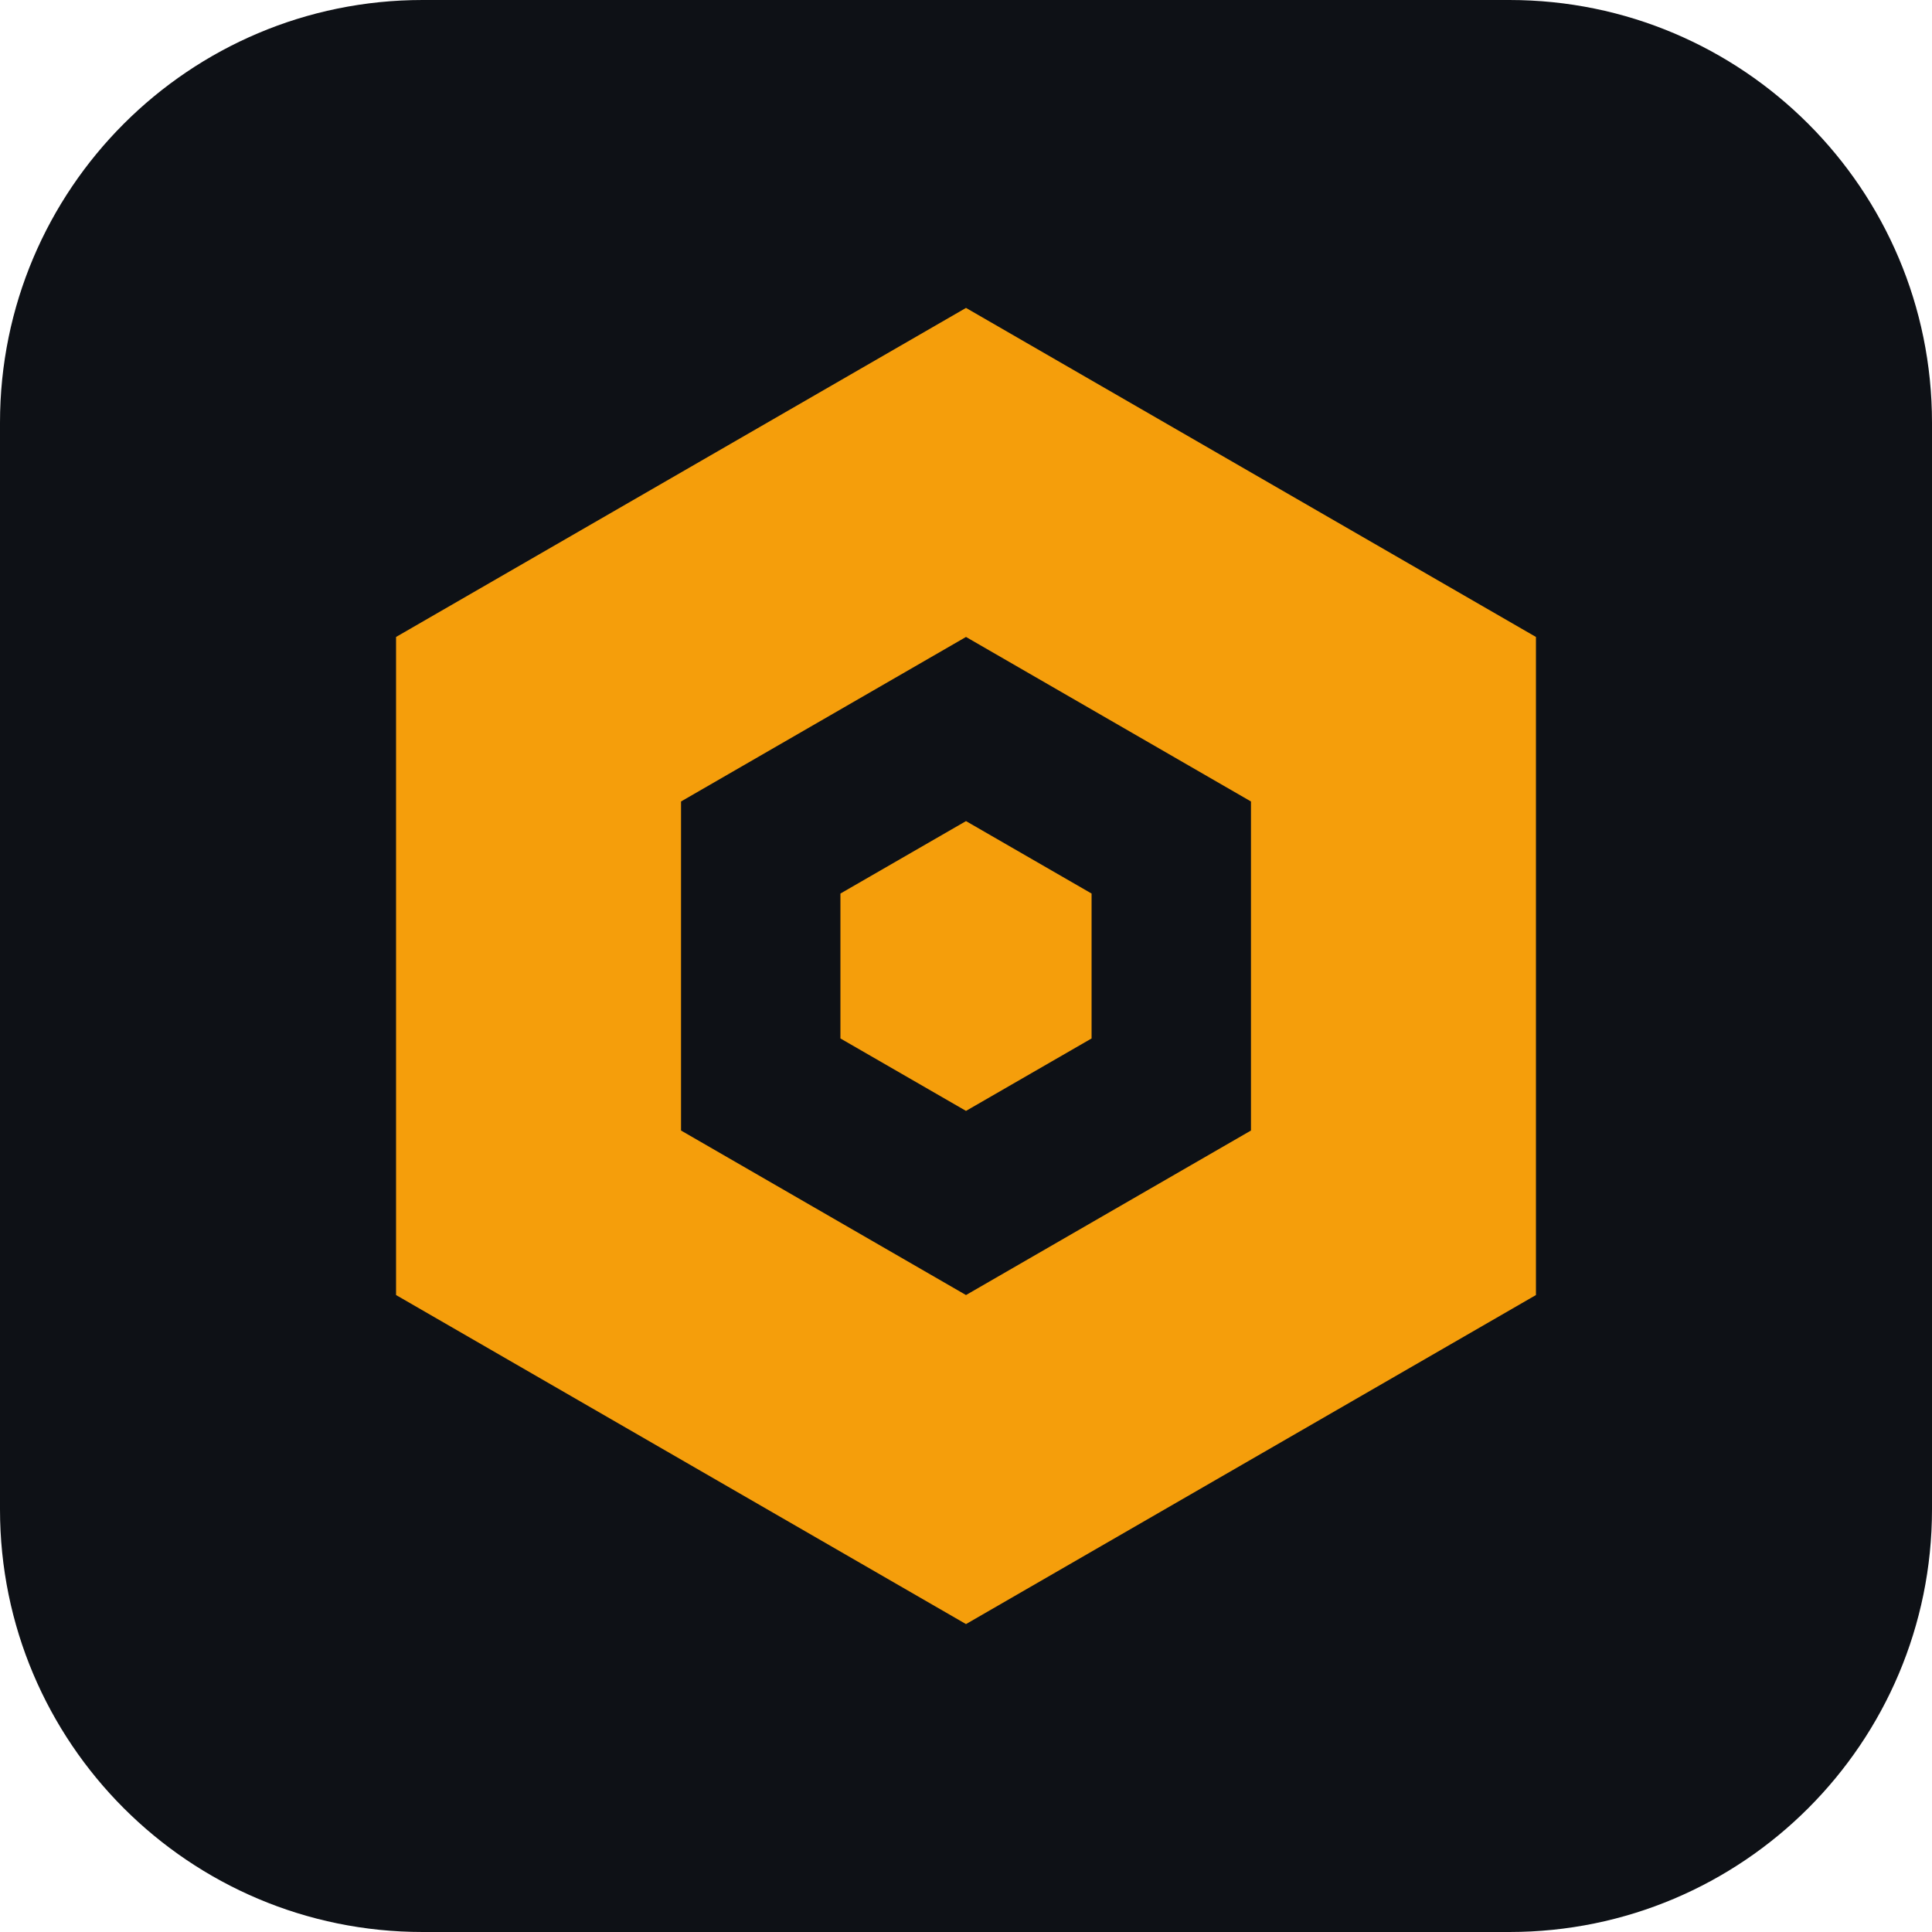
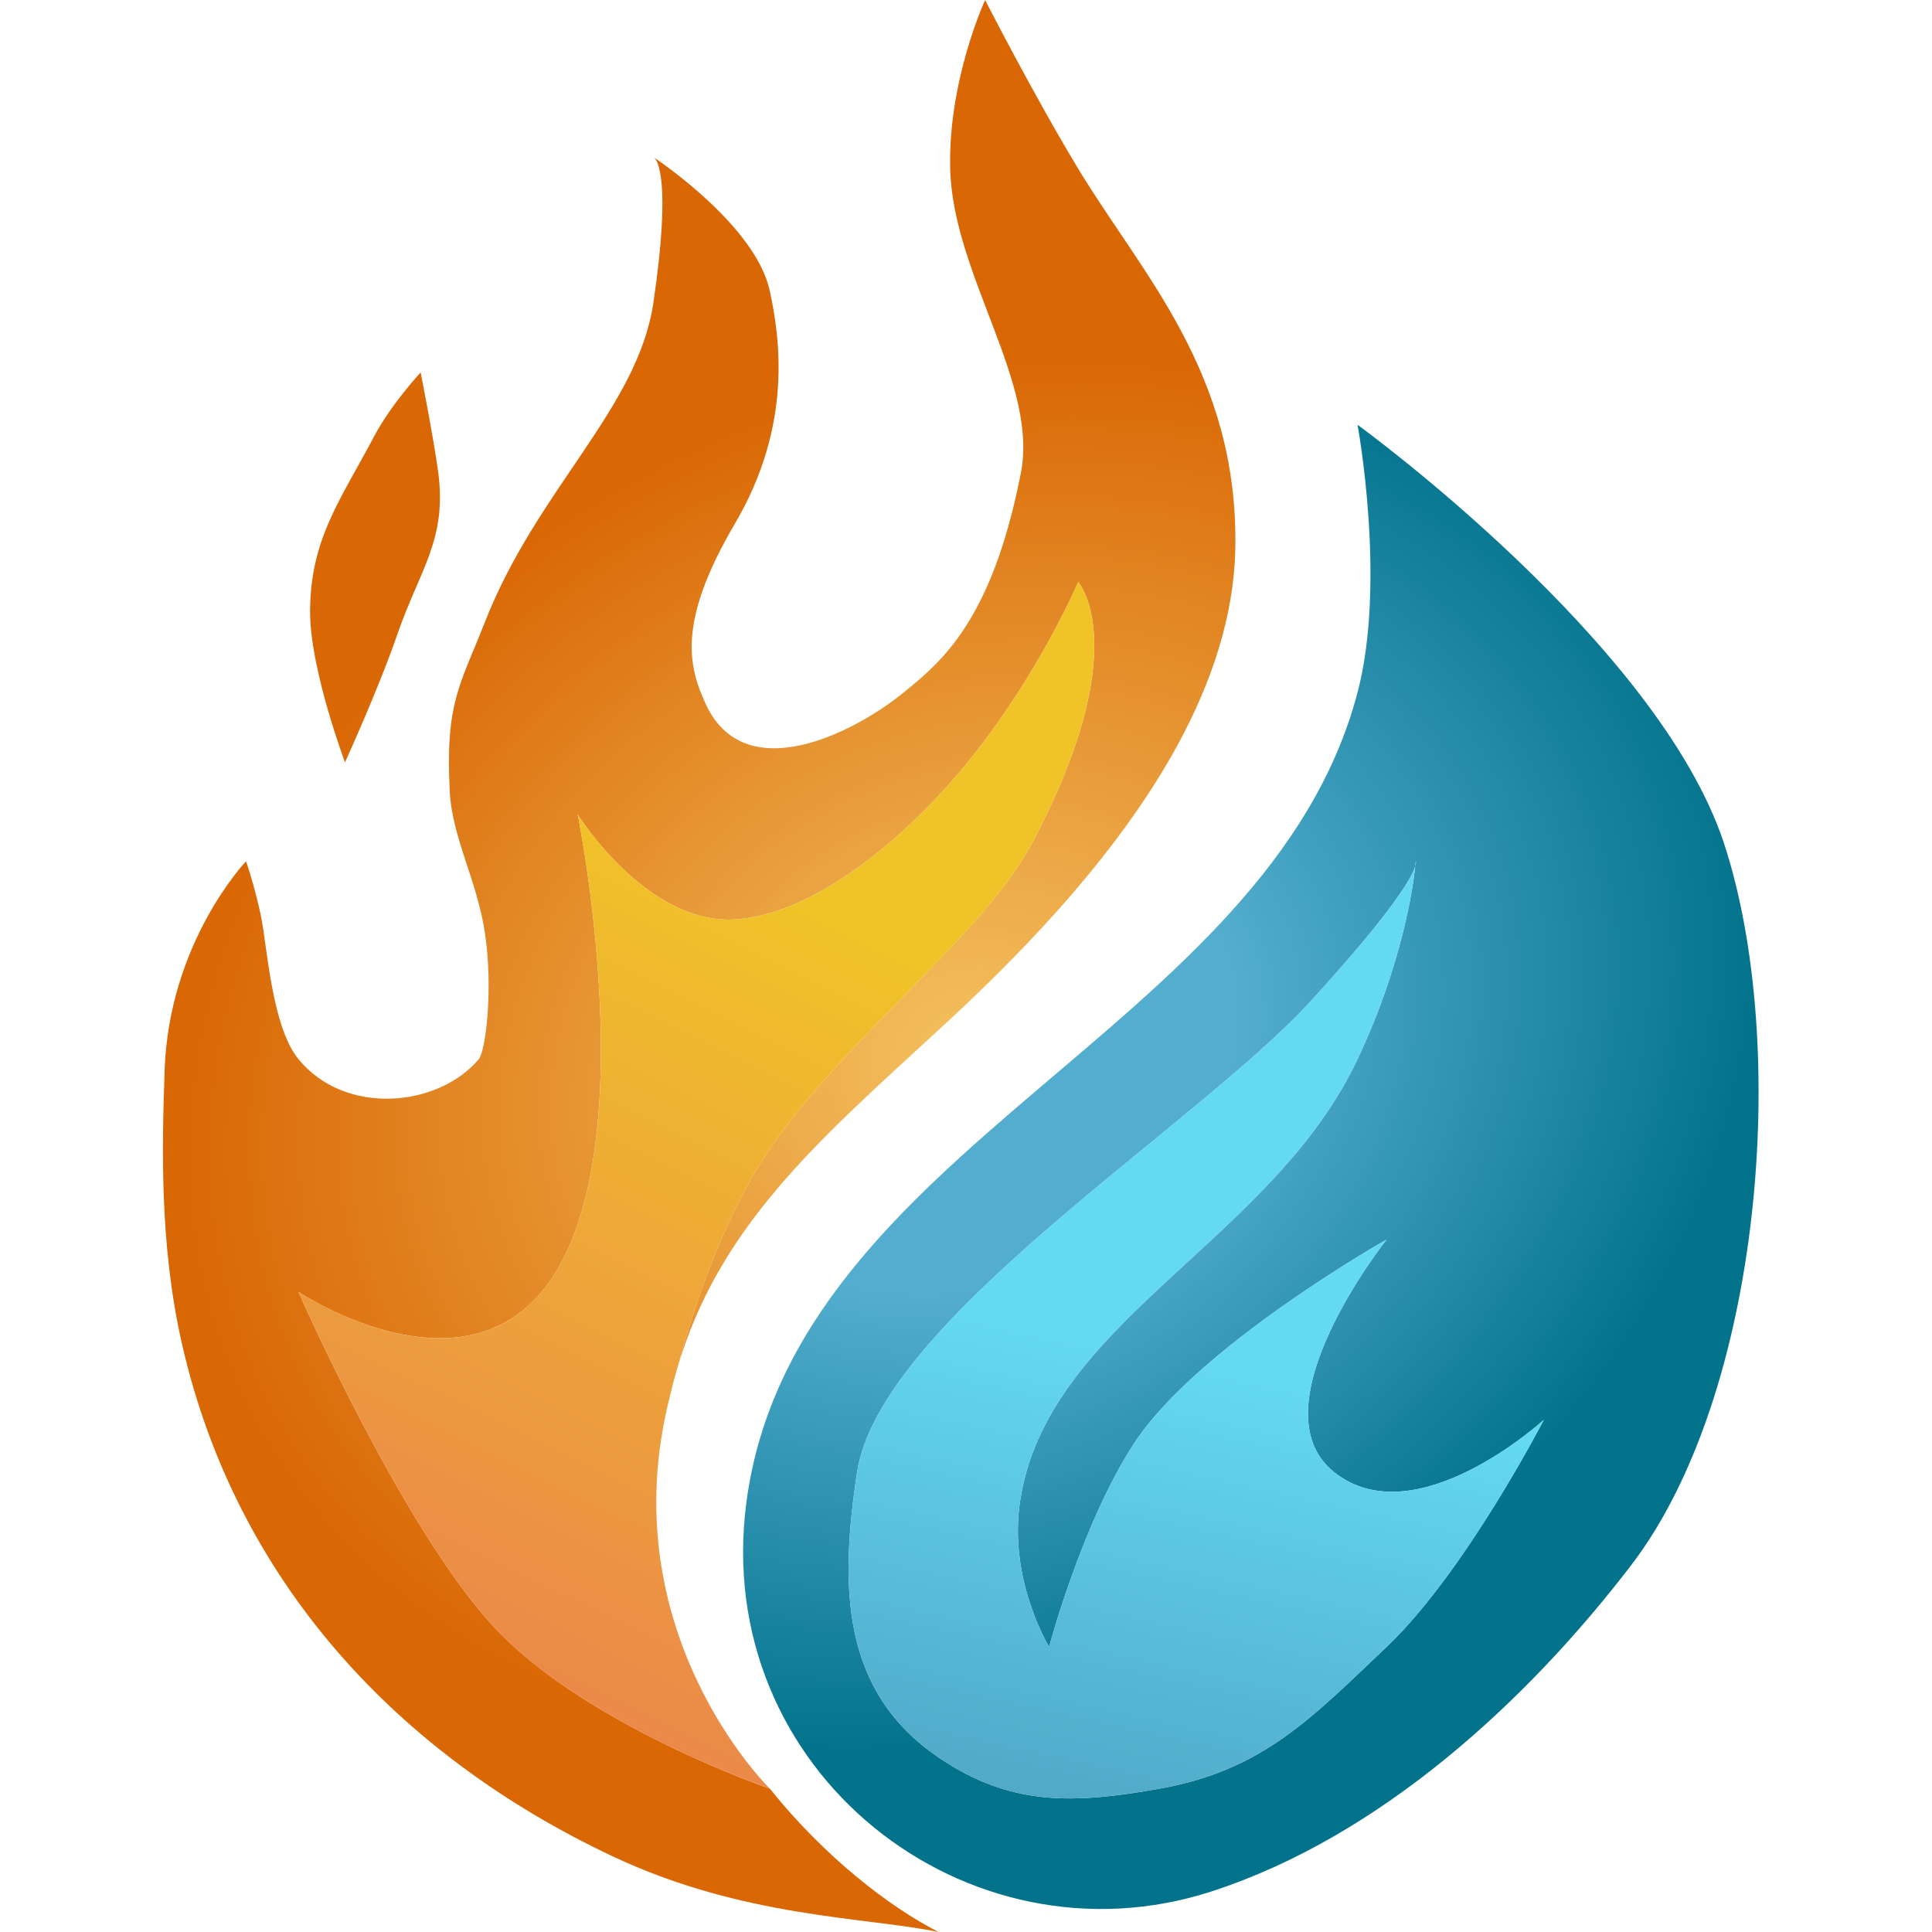
<svg xmlns="http://www.w3.org/2000/svg" viewBox="0 0 64 64">
-   <rect width="64" height="64" rx="14" fill="rgb(14, 17, 22)" />
-   <polygon points="32.00,53.80 13.12,42.90 13.12,21.10 32.00,10.20 50.88,21.10 50.88,42.90" fill="rgb(245, 158, 11)" />
-   <polygon points="32.00,42.90 22.56,37.45 22.56,26.55 32.00,21.10 41.44,26.55 41.44,37.45" fill="rgb(14, 17, 22)" />
-   <polygon points="32.00,36.80 27.84,34.40 27.84,29.60 32.00,27.20 36.16,29.60 36.16,34.40" fill="rgb(245, 158, 11)" />
+   <g transform="translate(5.398 0.000) scale(0.38554)">
+     <path d="M66.641 88.5C78.124 77.962 91.892 62.936 92.141 47C92.375 32.021 84.08 23.507 78.641 14.5C74.784 8.113 70.641 0 70.641 0C70.641 0 67.45 6.906 67.641 14.5C67.874 23.746 75.453 33.136 73.641 41C71.167 53.371 66.838 56.896 63.738 59.421L63.641 59.5C59.227 63.096 49.953 67.688 46.641 60.5C45.167 57.302 44.141 53.5 49.141 45C54.141 36.5 52.998 28.985 52.141 25C50.962 19.517 42.915 14.019 42.193 13.534C42.469 13.765 43.699 15.415 42.141 26C40.798 35.119 32.141 42 27.641 53.5C25.534 58.885 24.25 60.359 24.641 68C24.842 71.927 26.94 75.566 27.641 80C28.401 84.81 27.738 90.291 27.141 91C23.63 95.169 15.625 95.892 11.641 91C9.751 88.679 9.161 83.71 8.641 80C8.259 77.274 7.141 74 7.141 74C7.141 74 0.507 80.936 0.141 92C-0.074 98.484 -0.313 106.932 1.641 115.5C6.298 135.916 20.232 150.825 38.641 159.5C49.848 164.781 60.345 164.704 66.641 166C62.467 163.878 56.882 159.593 52.141 153.682C52.141 153.682 36.549 148.334 28.641 140C20.733 131.666 11.641 111 11.641 111C11.641 111 21.153 117.368 28.641 114C43.27 107.42 35.641 70 35.641 70C35.641 70 41.56 79.459 49.141 79C55.869 78.593 63.703 72.187 69.141 65.5C75.296 57.93 78.641 50 78.641 50C78.641 50 83.628 55.628 74.641 72.5C70.54 80.199 59.437 88.469 52.641 98C48.064 104.419 45.493 112.722 44.173 117.619C47.734 105.462 56.081 98.192 66.641 88.5Z" fill="url(#mp0)" />
+     <path d="M22.141 32C22.141 32 19.612 34.716 18.141 37.5C15.241 42.986 12.676 46.295 12.641 52.5C12.613 57.44 15.641 65.5 15.641 65.5C15.641 65.5 18.508 59.231 20.141 54.5C22.075 48.895 24.438 46.375 23.641 40.5C23.251 37.624 22.141 32 22.141 32Z" fill="url(#mp1)" />
+     <path d="M35.641 70C35.641 70 43.27 107.42 28.641 114C21.153 117.368 11.641 111 11.641 111C11.641 111 20.733 131.666 28.641 140C36.549 148.334 52.141 153.682 52.141 153.682C52.141 153.682 38.377 140.245 43.552 120C43.739 119.185 43.946 118.392 44.173 117.619C45.493 112.722 48.064 104.419 52.641 98C59.437 88.469 70.54 80.199 74.641 72.5C83.628 55.628 78.641 50 78.641 50C78.641 50 75.296 57.93 69.141 65.5C63.703 72.187 55.869 78.593 49.141 79C41.56 79.459 35.641 70 35.641 70Z" fill="url(#mp2)" />
+     <path d="M126.141 134.5C137.443 119.744 139.804 89.781 134.141 72.5C128.478 55.219 102.641 36.5 102.641 36.5C102.641 36.5 105.141 50 102.641 59.5C95 88.536 54.247 98.459 50.141 129C47.029 152.151 69.083 169.363 90.141 162.5C104.636 157.776 117.247 146.112 126.141 134.5ZM107.641 74C107.641 74 107.706 74.088 107.6 74.435C107.416 76.163 106.492 82.845 102.641 91C95.203 106.75 75.956 113.521 73.641 129C72.626 135.784 76.141 141.5 76.141 141.5C76.141 141.5 78.983 130.824 83.455 124C88.912 115.672 105.141 106.5 105.141 106.5C105.141 106.5 93.641 120.941 100.641 126.5C107.641 132.059 118.641 122 118.641 122C118.641 122 111.863 135.128 105.141 141.5C98.624 147.677 94.481 152.107 85.641 153.682C78.264 154.996 72.836 155.216 66.641 151C58.268 145.303 58.144 136.337 59.641 126.5C61.618 113.515 88.767 96.817 98.641 86C105.823 78.132 107.318 75.361 107.6 74.435C107.631 74.15 107.641 74 107.641 74Z" fill-rule="evenodd" clip-rule="evenodd" fill="url(#mp3)" />
+     <path d="M98.641 86C88.767 96.817 61.618 113.515 59.641 126.5C58.144 136.337 58.268 145.303 66.641 151C72.836 155.216 78.264 154.996 85.641 153.682C94.481 152.107 98.624 147.677 105.141 141.5C111.863 135.128 118.641 122 118.641 122C118.641 122 107.641 132.059 100.641 126.5C93.641 120.941 105.141 106.5 105.141 106.5C105.141 106.5 88.912 115.672 83.455 124C78.983 130.824 76.141 141.5 76.141 141.5C76.141 141.5 72.626 135.784 73.641 129C75.956 113.521 95.203 106.75 102.641 91C106.492 82.845 107.416 76.163 107.6 74.435C107.318 75.361 105.823 78.132 98.641 86Z" fill="url(#mp4)" />
+     <defs>
+       <radialGradient id="mp0" cx="0" cy="0" r="1" gradientUnits="userSpaceOnUse" gradientTransform="translate(69 90.5) rotate(156.205) scale(69.3992 57.3167)">
+         <stop stop-color="#F4C160" />
+         <stop offset="1" stop-color="#D96704" />
+       </radialGradient>
+       <radialGradient id="mp1" cx="0" cy="0" r="1" gradientUnits="userSpaceOnUse" gradientTransform="translate(69 90.5) rotate(156.205) scale(69.3992 57.3167)">
+         <stop stop-color="#F4C160" />
+         <stop offset="1" stop-color="#D96704" />
+       </radialGradient>
+       <linearGradient id="mp2" x1="76" y1="64.5" x2="35.5" y2="146.5" gradientUnits="userSpaceOnUse">
+         <stop offset="0.234" stop-color="#F0C328" />
+         <stop offset="1" stop-color="#EB8949" />
+       </linearGradient>
+       <radialGradient id="mp3" cx="0" cy="0" r="1" gradientUnits="userSpaceOnUse" gradientTransform="translate(69 90.5) rotate(156.205) scale(69.3992 57.3167)">
+         <stop offset="0.344" stop-color="#53ADCF" />
+         <stop offset="1" stop-color="#03738C" />
+       </radialGradient>
+       <linearGradient id="mp4" x1="105.5" y1="76" x2="81.5" y2="185.5" gradientUnits="userSpaceOnUse">
+         <stop offset="0.392" stop-color="#64D9F2" />
+         <stop offset="0.845" stop-color="#4A9BBB" />
+       </linearGradient>
+     </defs>
+   </g>
</svg>
